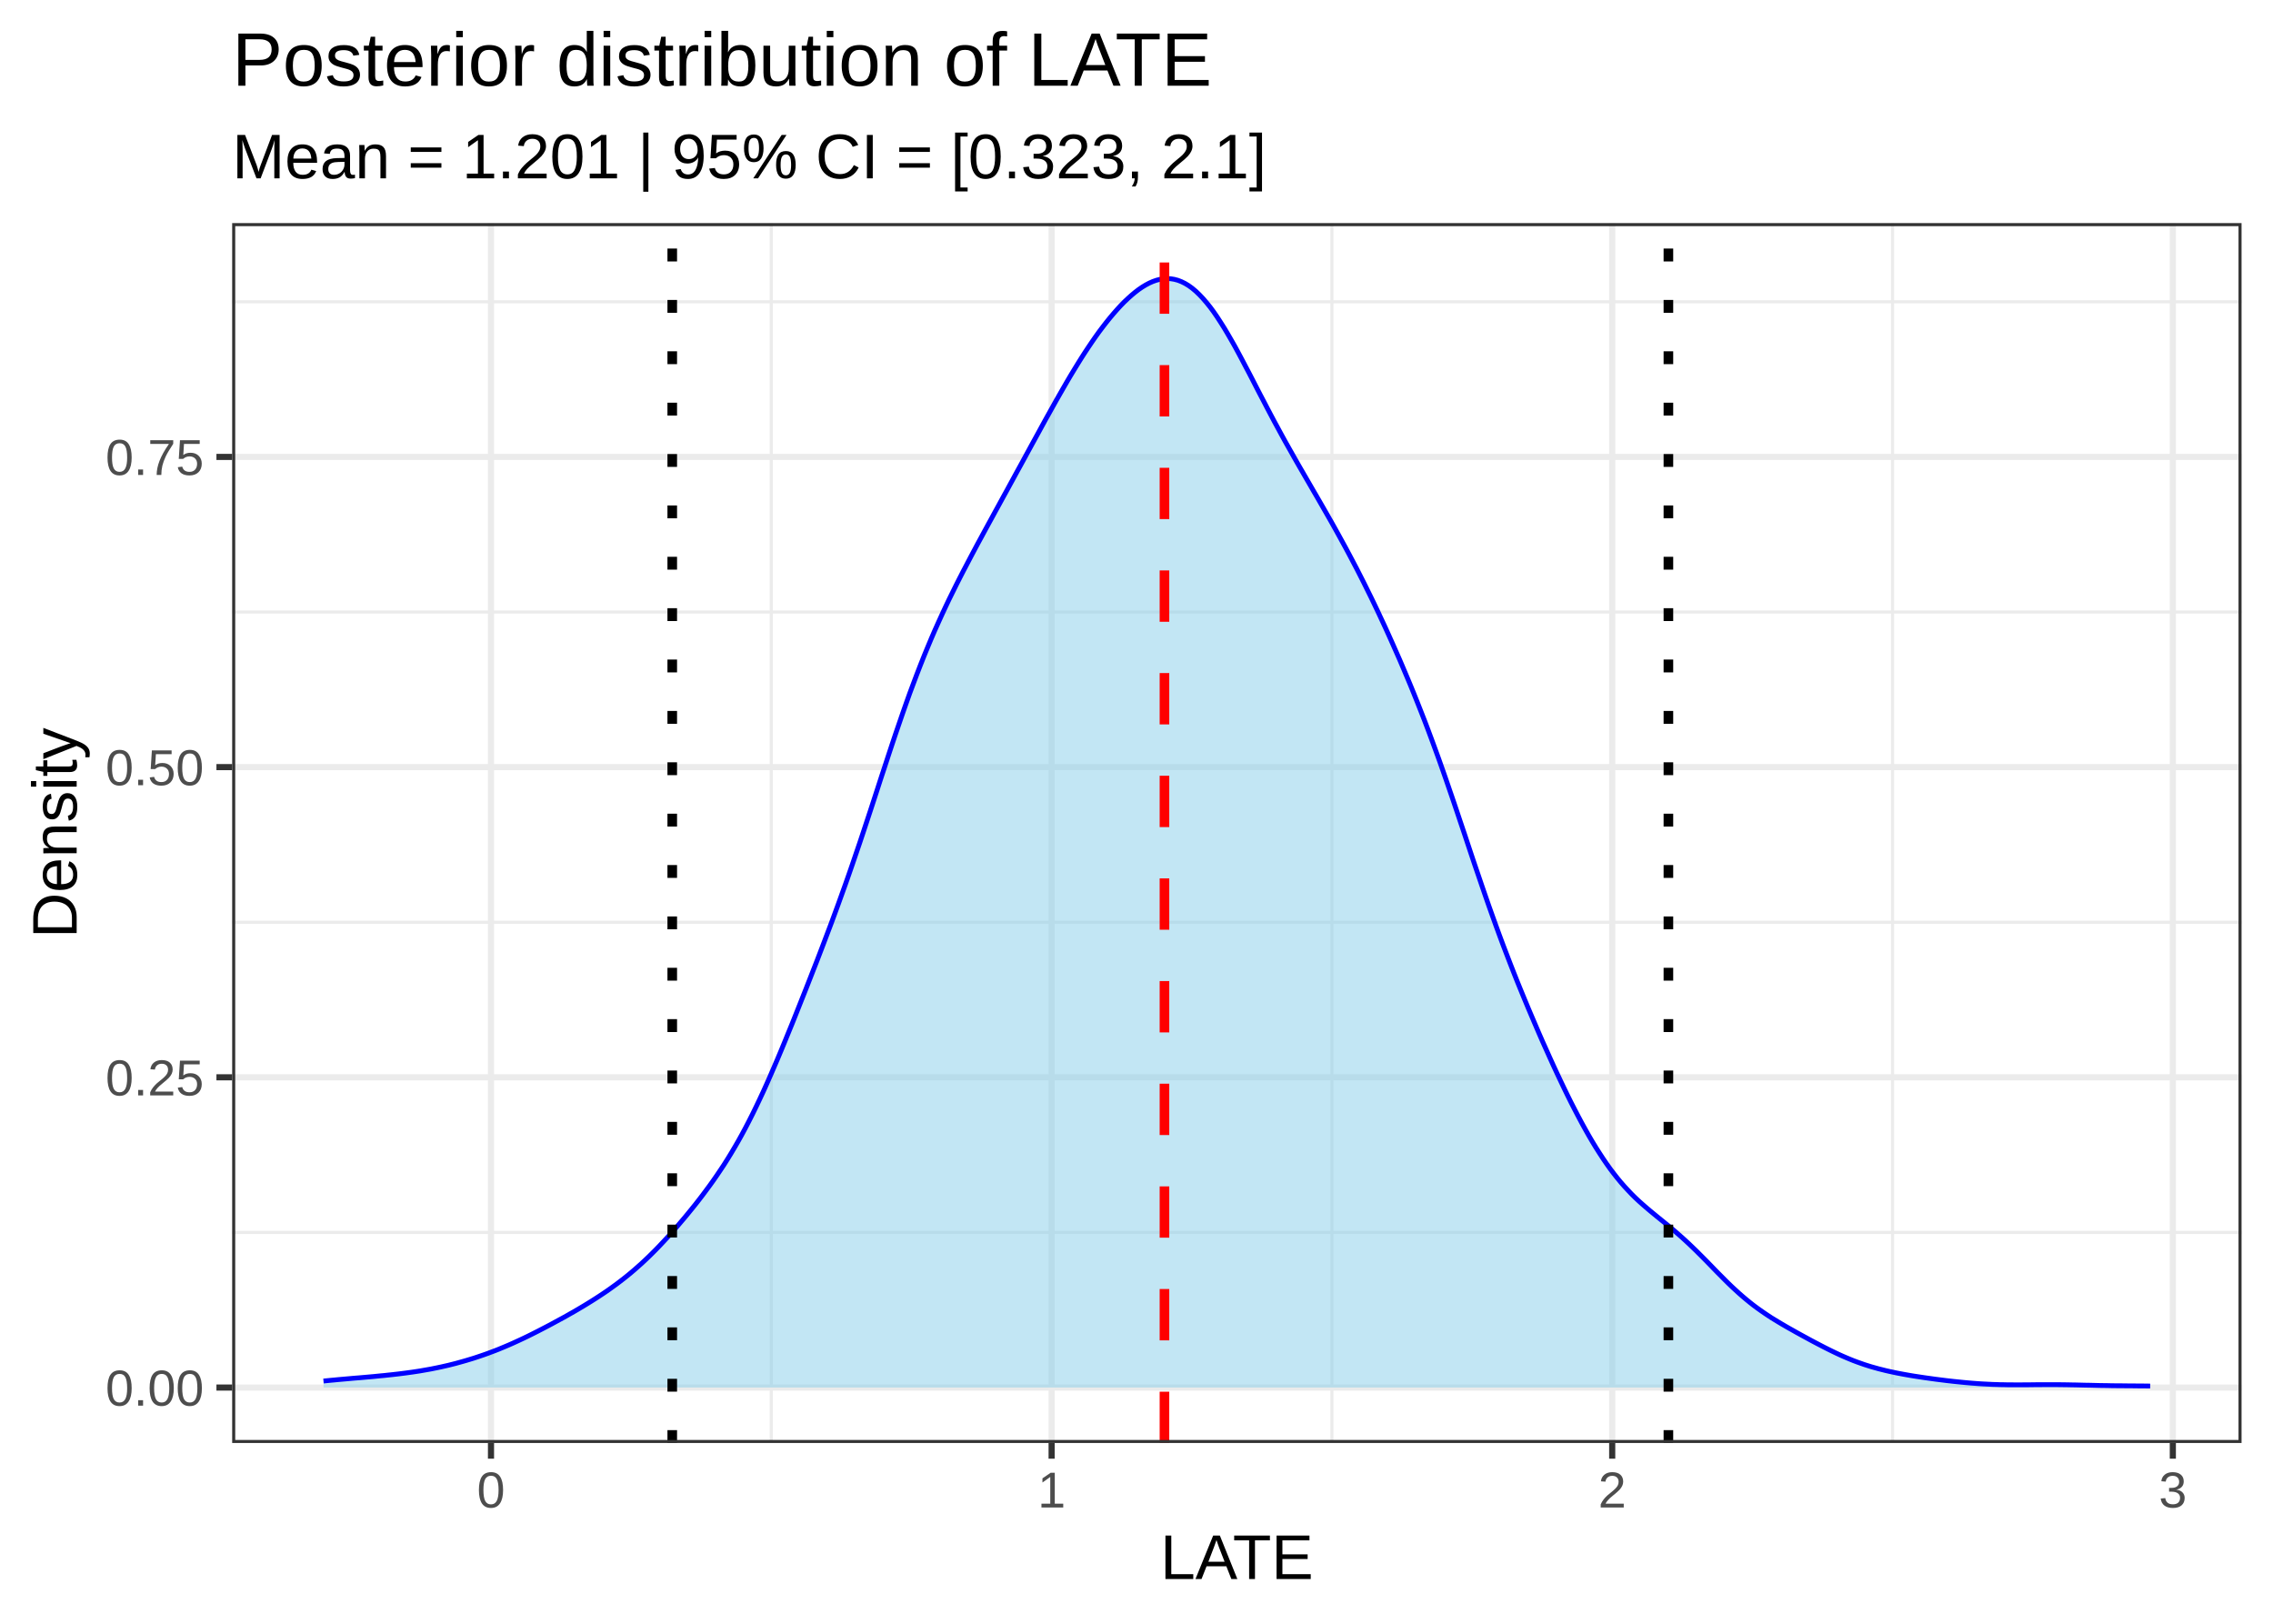
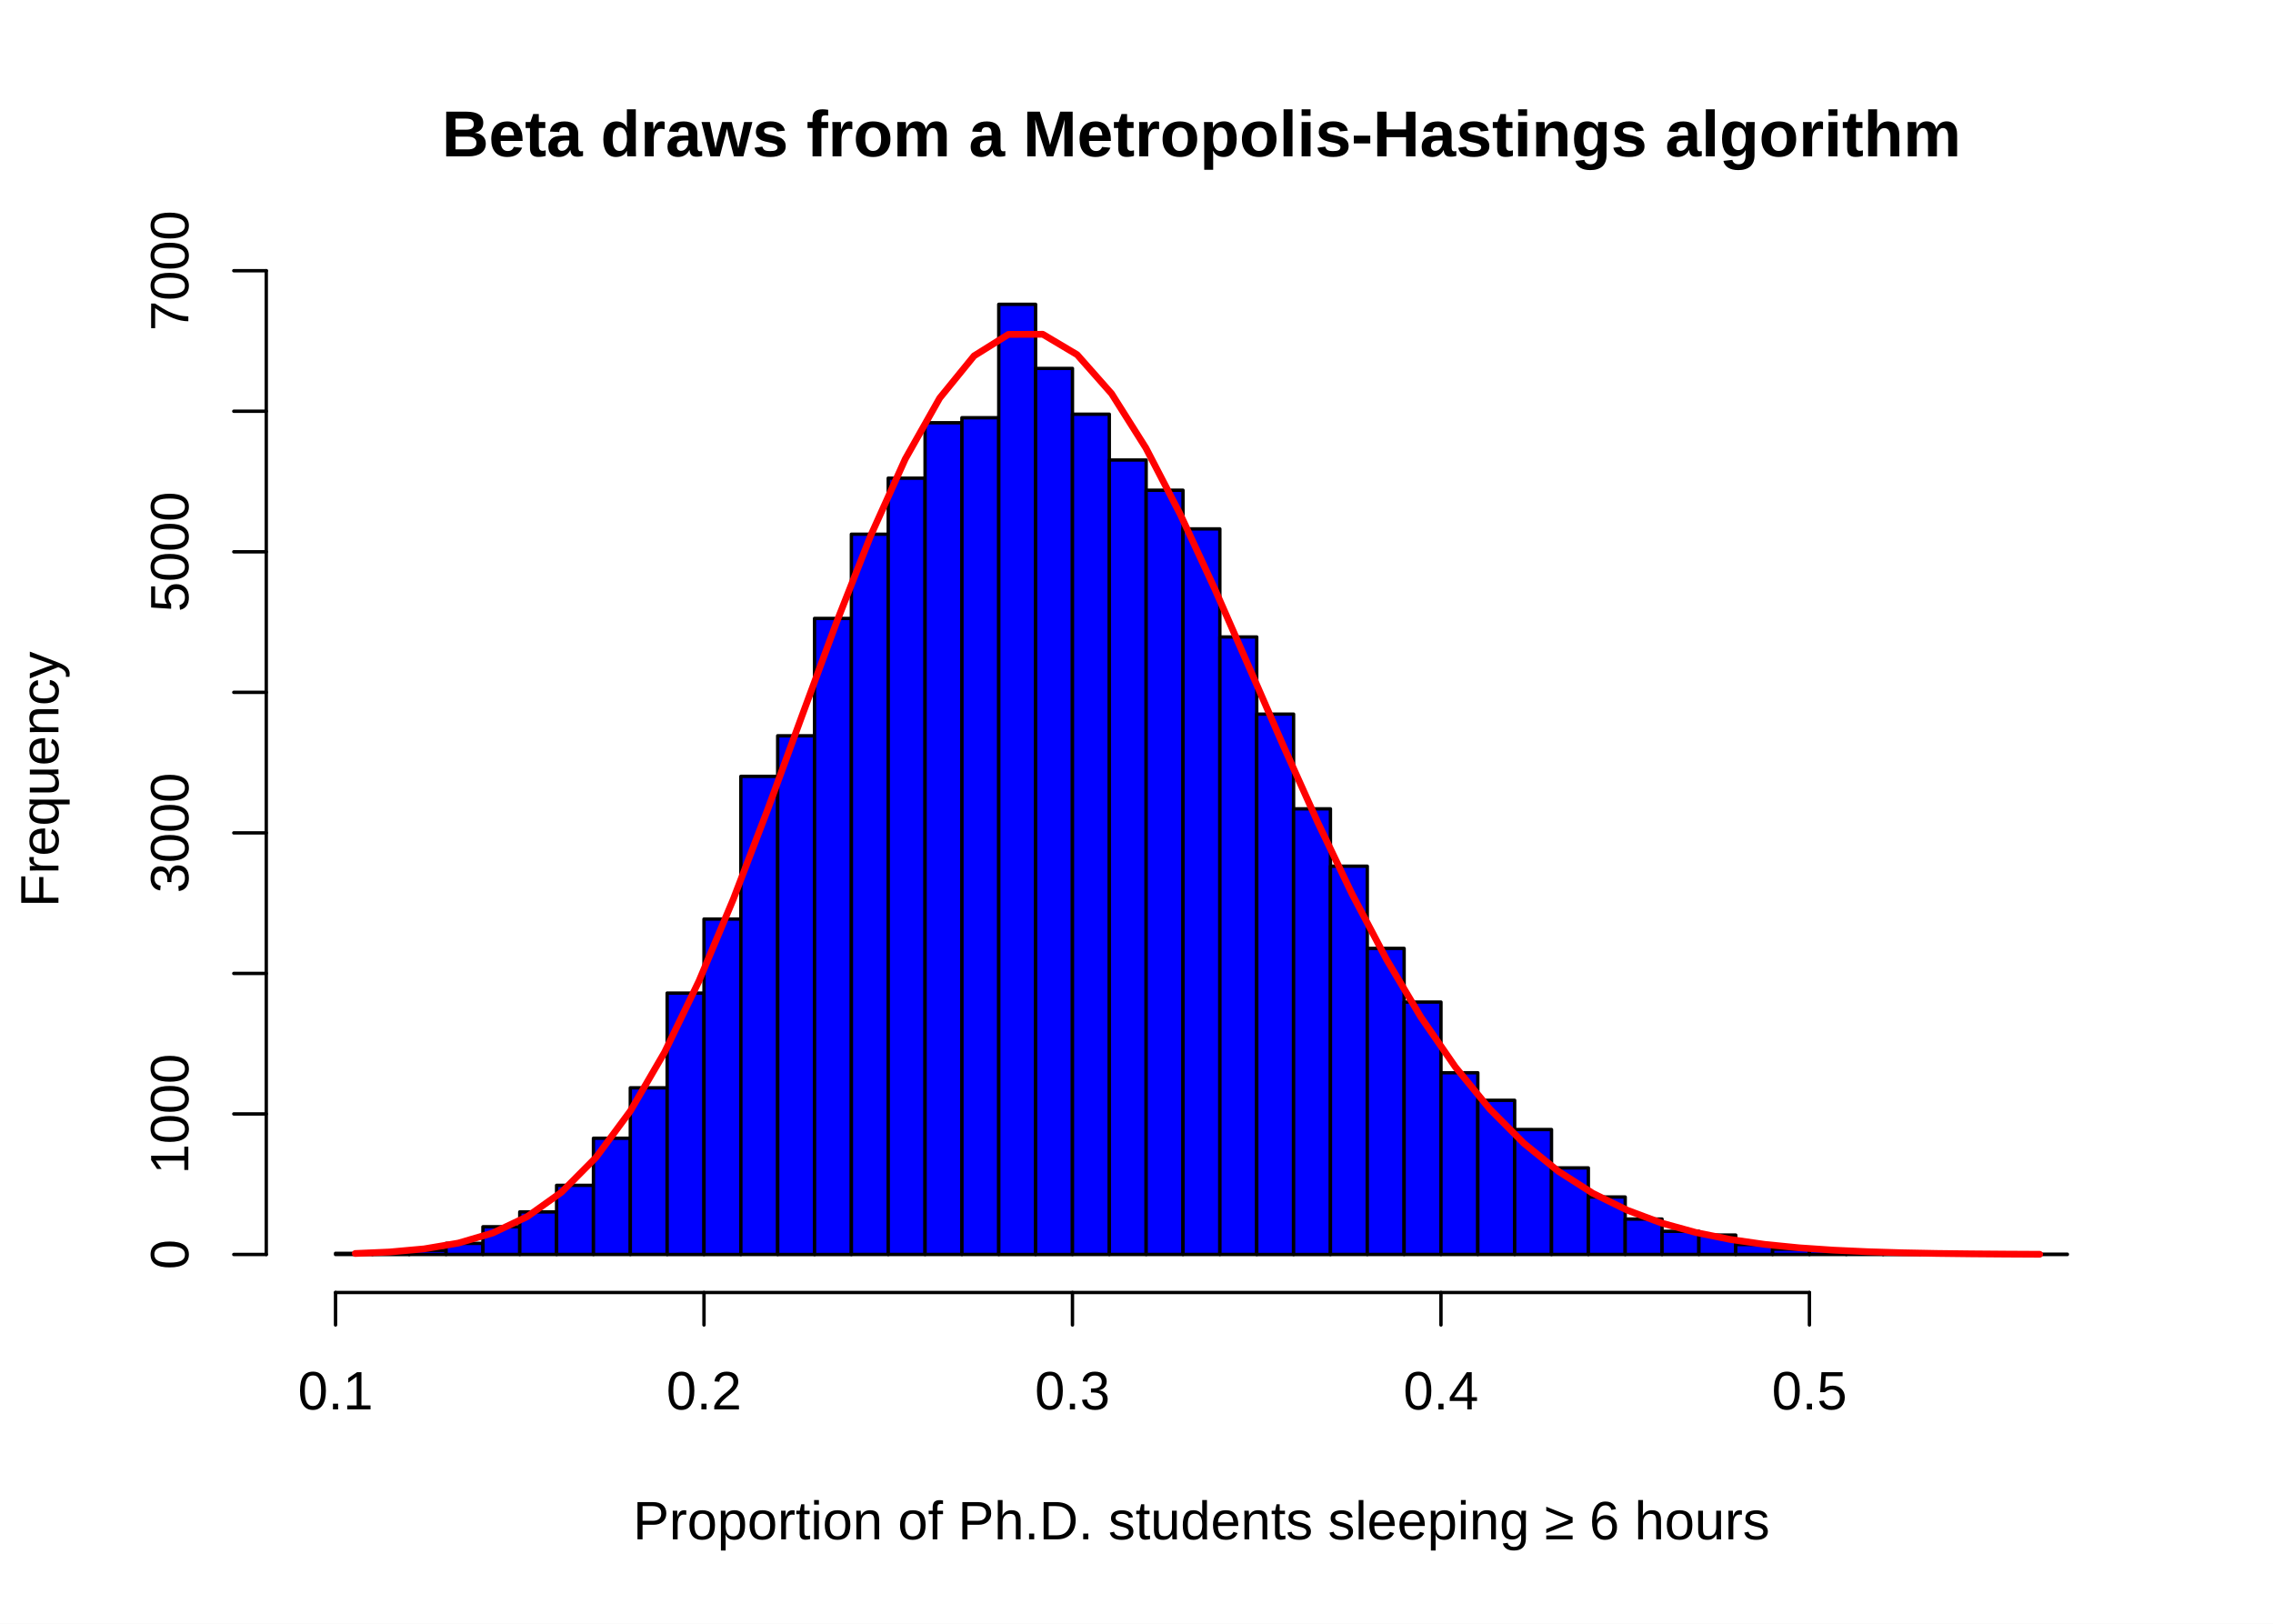
<svg xmlns="http://www.w3.org/2000/svg" class="svglite" width="504.00pt" height="360.00pt" viewBox="0 0 504.00 360.00">
  <defs>
    <style type="text/css">
    .svglite line, .svglite polyline, .svglite polygon, .svglite path, .svglite rect, .svglite circle {
      fill: none;
      stroke: #000000;
      stroke-linecap: round;
      stroke-linejoin: round;
      stroke-miterlimit: 10.00;
    }
    .svglite text {
      white-space: pre;
    }
  </style>
  </defs>
  <rect width="100%" height="100%" style="stroke: none; fill: #FFFFFF;" />
  <defs>
    <clipPath id="cpMC4wMHw1MDQuMDB8MC4wMHwzNjAuMDA=">
      <rect x="0.00" y="0.00" width="504.00" height="360.00" />
    </clipPath>
  </defs>
  <g clip-path="url(#cpMC4wMHw1MDQuMDB8MC4wMHwzNjAuMDA=)">
-     <rect x="0" y="0.00" width="504.00" height="360.00" style="stroke-width: 1.36; stroke: #FFFFFF; fill: #FFFFFF;" />
+     <text x="266.40" y="34.67" text-anchor="middle" style="font-size: 14.40px; font-weight: bold; font-family: &quot;Arial&quot;;" textLength="336.69px" lengthAdjust="spacingAndGlyphs">Beta draws from a Metropolis-Hastings algorithm</text>
+     <text x="266.40" y="341.28" text-anchor="middle" style="font-size: 12.00px; font-family: &quot;Arial&quot;;" textLength="252.09px" lengthAdjust="spacingAndGlyphs">Proportion of Ph.D. students sleeping ≥ 6 hours</text>
+     <text transform="translate(12.96,172.80) rotate(-90)" text-anchor="middle" style="font-size: 12.00px; font-family: &quot;Arial&quot;;" textLength="56.71px" lengthAdjust="spacingAndGlyphs">Frequency</text>
+     <line x1="74.40" y1="286.56" x2="401.21" y2="286.56" style="stroke-width: 0.75;" />
+     <line x1="74.40" y1="286.56" x2="74.40" y2="293.76" style="stroke-width: 0.75;" />
+     <line x1="156.10" y1="286.56" x2="156.10" y2="293.76" style="stroke-width: 0.75;" />
+     <line x1="237.80" y1="286.56" x2="237.80" y2="293.76" style="stroke-width: 0.75;" />
+     <line x1="319.51" y1="286.56" x2="319.51" y2="293.76" style="stroke-width: 0.75;" />
+     <line x1="401.21" y1="286.56" x2="401.21" y2="293.76" style="stroke-width: 0.75;" />
+     <text x="74.40" y="312.48" text-anchor="middle" style="font-size: 12.00px; font-family: &quot;Arial&quot;;" textLength="16.68px" lengthAdjust="spacingAndGlyphs">0.1</text>
+     <text x="156.10" y="312.48" text-anchor="middle" style="font-size: 12.00px; font-family: &quot;Arial&quot;;" textLength="16.68px" lengthAdjust="spacingAndGlyphs">0.2</text>
+     <text x="237.80" y="312.48" text-anchor="middle" style="font-size: 12.00px; font-family: &quot;Arial&quot;;" textLength="16.68px" lengthAdjust="spacingAndGlyphs">0.3</text>
+     <text x="319.51" y="312.48" text-anchor="middle" style="font-size: 12.00px; font-family: &quot;Arial&quot;;" textLength="16.68px" lengthAdjust="spacingAndGlyphs">0.4</text>
+     <text x="401.21" y="312.48" text-anchor="middle" style="font-size: 12.00px; font-family: &quot;Arial&quot;;" textLength="16.68px" lengthAdjust="spacingAndGlyphs">0.5</text>
+     <line x1="59.04" y1="278.13" x2="59.04" y2="60.02" style="stroke-width: 0.75;" />
+     <line x1="59.04" y1="278.13" x2="51.84" y2="278.13" style="stroke-width: 0.75;" />
+     <line x1="59.04" y1="246.97" x2="51.84" y2="246.97" style="stroke-width: 0.75;" />
+     <line x1="59.04" y1="215.82" x2="51.84" y2="215.82" style="stroke-width: 0.75;" />
+     <line x1="59.04" y1="184.66" x2="51.84" y2="184.66" style="stroke-width: 0.75;" />
+     <line x1="59.04" y1="153.50" x2="51.84" y2="153.50" style="stroke-width: 0.75;" />
+     <line x1="59.04" y1="122.34" x2="51.84" y2="122.34" style="stroke-width: 0.75;" />
+     <line x1="59.04" y1="91.18" x2="51.84" y2="91.18" style="stroke-width: 0.75;" />
+     <line x1="59.04" y1="60.02" x2="51.84" y2="60.02" style="stroke-width: 0.75;" />
+     <text transform="translate(41.76,278.13) rotate(-90)" text-anchor="middle" style="font-size: 12.00px; font-family: &quot;Arial&quot;;" textLength="6.67px" lengthAdjust="spacingAndGlyphs">0</text>
+     <text transform="translate(41.76,246.97) rotate(-90)" text-anchor="middle" style="font-size: 12.00px; font-family: &quot;Arial&quot;;" textLength="26.70px" lengthAdjust="spacingAndGlyphs">1000</text>
+     <text transform="translate(41.76,184.66) rotate(-90)" text-anchor="middle" style="font-size: 12.00px; font-family: &quot;Arial&quot;;" textLength="26.70px" lengthAdjust="spacingAndGlyphs">3000</text>
+     <text transform="translate(41.76,122.34) rotate(-90)" text-anchor="middle" style="font-size: 12.00px; font-family: &quot;Arial&quot;;" textLength="26.70px" lengthAdjust="spacingAndGlyphs">5000</text>
+     <text transform="translate(41.76,60.02) rotate(-90)" text-anchor="middle" style="font-size: 12.00px; font-family: &quot;Arial&quot;;" textLength="26.70px" lengthAdjust="spacingAndGlyphs">7000</text>
  </g>
  <defs>
-     <clipPath id="cpNTEuNDh8NDk3LjAzfDQ5LjQ2fDMxOS45Mw==">
-       <rect x="51.48" y="49.46" width="445.55" height="270.47" />
+     <clipPath id="cpNTkuMDR8NDczLjc2fDU5LjA0fDI4Ni41Ng==">
+       <rect x="59.04" y="59.04" width="414.72" height="227.52" />
    </clipPath>
  </defs>
-   <g clip-path="url(#cpNTEuNDh8NDk3LjAzfDQ5LjQ2fDMxOS45Mw==)">
-     <rect x="51.48" y="49.46" width="445.55" height="270.47" style="stroke-width: 1.36; stroke: none; fill: #FFFFFF;" />
-     <polyline points="51.48,273.24 497.03,273.24 " style="stroke-width: 0.68; stroke: #EBEBEB; stroke-linecap: butt;" />
-     <polyline points="51.48,204.47 497.03,204.47 " style="stroke-width: 0.68; stroke: #EBEBEB; stroke-linecap: butt;" />
-     <polyline points="51.48,135.69 497.03,135.69 " style="stroke-width: 0.68; stroke: #EBEBEB; stroke-linecap: butt;" />
-     <polyline points="51.48,66.91 497.03,66.91 " style="stroke-width: 0.68; stroke: #EBEBEB; stroke-linecap: butt;" />
-     <polyline points="171.02,319.93 171.02,49.46 " style="stroke-width: 0.68; stroke: #EBEBEB; stroke-linecap: butt;" />
-     <polyline points="295.33,319.93 295.33,49.46 " style="stroke-width: 0.68; stroke: #EBEBEB; stroke-linecap: butt;" />
-     <polyline points="419.64,319.93 419.64,49.46 " style="stroke-width: 0.68; stroke: #EBEBEB; stroke-linecap: butt;" />
-     <polyline points="51.48,307.63 497.03,307.63 " style="stroke-width: 1.36; stroke: #EBEBEB; stroke-linecap: butt;" />
-     <polyline points="51.48,238.85 497.03,238.85 " style="stroke-width: 1.36; stroke: #EBEBEB; stroke-linecap: butt;" />
-     <polyline points="51.48,170.08 497.03,170.08 " style="stroke-width: 1.36; stroke: #EBEBEB; stroke-linecap: butt;" />
-     <polyline points="51.48,101.30 497.03,101.30 " style="stroke-width: 1.36; stroke: #EBEBEB; stroke-linecap: butt;" />
-     <polyline points="108.87,319.93 108.87,49.46 " style="stroke-width: 1.36; stroke: #EBEBEB; stroke-linecap: butt;" />
-     <polyline points="233.18,319.93 233.18,49.46 " style="stroke-width: 1.36; stroke: #EBEBEB; stroke-linecap: butt;" />
-     <polyline points="357.48,319.93 357.48,49.46 " style="stroke-width: 1.36; stroke: #EBEBEB; stroke-linecap: butt;" />
-     <polyline points="481.79,319.93 481.79,49.46 " style="stroke-width: 1.36; stroke: #EBEBEB; stroke-linecap: butt;" />
-     <polygon points="71.73,306.19 72.52,306.11 73.31,306.03 74.11,305.96 74.90,305.88 75.69,305.81 76.49,305.74 77.28,305.67 78.07,305.60 78.86,305.53 79.66,305.47 80.45,305.40 81.24,305.33 82.03,305.26 82.83,305.19 83.62,305.11 84.41,305.03 85.20,304.96 86.00,304.87 86.79,304.79 87.58,304.70 88.38,304.61 89.17,304.51 89.96,304.41 90.75,304.30 91.55,304.19 92.34,304.07 93.13,303.95 93.92,303.81 94.72,303.67 95.51,303.53 96.30,303.37 97.09,303.21 97.89,303.04 98.68,302.86 99.47,302.68 100.26,302.48 101.06,302.28 101.85,302.06 102.64,301.84 103.44,301.61 104.23,301.37 105.02,301.13 105.81,300.87 106.61,300.60 107.40,300.33 108.19,300.05 108.98,299.75 109.78,299.45 110.57,299.14 111.36,298.81 112.15,298.48 112.95,298.14 113.74,297.79 114.53,297.43 115.33,297.06 116.12,296.69 116.91,296.31 117.70,295.92 118.50,295.52 119.29,295.12 120.08,294.71 120.87,294.30 121.67,293.88 122.46,293.46 123.25,293.03 124.04,292.60 124.84,292.17 125.63,291.73 126.42,291.28 127.22,290.83 128.01,290.37 128.80,289.90 129.59,289.43 130.39,288.94 131.18,288.45 131.97,287.95 132.76,287.44 133.56,286.91 134.35,286.38 135.14,285.83 135.93,285.26 136.73,284.68 137.52,284.08 138.31,283.47 139.10,282.84 139.90,282.18 140.69,281.51 141.48,280.81 142.28,280.10 143.07,279.36 143.86,278.61 144.65,277.83 145.45,277.03 146.24,276.21 147.03,275.37 147.82,274.52 148.62,273.65 149.41,272.76 150.20,271.85 150.99,270.92 151.79,269.98 152.58,269.02 153.37,268.05 154.17,267.06 154.96,266.05 155.75,265.02 156.54,263.96 157.34,262.88 158.13,261.78 158.92,260.64 159.71,259.47 160.51,258.27 161.30,257.02 162.09,255.73 162.88,254.40 163.68,253.02 164.47,251.60 165.26,250.13 166.05,248.61 166.85,247.03 167.64,245.41 168.43,243.75 169.23,242.04 170.02,240.29 170.81,238.50 171.60,236.67 172.40,234.81 173.19,232.93 173.98,231.02 174.77,229.08 175.57,227.13 176.36,225.16 177.15,223.17 177.94,221.18 178.74,219.17 179.53,217.15 180.32,215.13 181.12,213.09 181.91,211.03 182.70,208.96 183.49,206.87 184.29,204.76 185.08,202.62 185.87,200.47 186.66,198.27 187.46,196.05 188.25,193.80 189.04,191.52 189.83,189.20 190.63,186.86 191.42,184.49 192.21,182.10 193.01,179.68 193.80,177.26 194.59,174.83 195.38,172.39 196.18,169.97 196.97,167.55 197.76,165.16 198.55,162.80 199.35,160.47 200.14,158.17 200.93,155.92 201.72,153.71 202.52,151.57 203.31,149.47 204.10,147.43 204.89,145.44 205.69,143.50 206.48,141.61 207.27,139.78 208.07,138.00 208.86,136.26 209.65,134.56 210.44,132.90 211.24,131.28 212.03,129.68 212.82,128.12 213.61,126.58 214.41,125.06 215.20,123.55 215.99,122.06 216.78,120.58 217.58,119.11 218.37,117.65 219.16,116.20 219.96,114.74 220.75,113.29 221.54,111.85 222.33,110.40 223.13,108.95 223.92,107.50 224.71,106.05 225.50,104.60 226.30,103.15 227.09,101.70 227.88,100.25 228.67,98.80 229.47,97.34 230.26,95.90 231.05,94.45 231.84,93.01 232.64,91.58 233.43,90.16 234.22,88.75 235.02,87.35 235.81,85.97 236.60,84.60 237.39,83.26 238.19,81.94 238.98,80.65 239.77,79.38 240.56,78.15 241.36,76.94 242.15,75.77 242.94,74.63 243.73,73.53 244.53,72.47 245.32,71.45 246.11,70.47 246.91,69.52 247.70,68.62 248.49,67.76 249.28,66.95 250.08,66.19 250.87,65.48 251.66,64.82 252.45,64.21 253.25,63.66 254.04,63.18 254.83,62.76 255.62,62.41 256.42,62.13 257.21,61.93 258.00,61.80 258.80,61.75 259.59,61.80 260.38,61.93 261.17,62.14 261.97,62.45 262.76,62.84 263.55,63.32 264.34,63.89 265.14,64.56 265.93,65.32 266.72,66.15 267.51,67.07 268.31,68.06 269.10,69.13 269.89,70.28 270.68,71.50 271.48,72.77 272.27,74.10 273.06,75.47 273.86,76.88 274.65,78.34 275.44,79.82 276.23,81.33 277.03,82.84 277.82,84.37 278.61,85.91 279.40,87.44 280.20,88.96 280.99,90.48 281.78,91.98 282.57,93.47 283.37,94.94 284.16,96.40 284.95,97.84 285.75,99.26 286.54,100.66 287.33,102.06 288.12,103.44 288.92,104.82 289.71,106.19 290.50,107.55 291.29,108.92 292.09,110.29 292.88,111.66 293.67,113.04 294.46,114.42 295.26,115.82 296.05,117.23 296.84,118.66 297.63,120.10 298.43,121.56 299.22,123.04 300.01,124.54 300.81,126.06 301.60,127.61 302.39,129.17 303.18,130.77 303.98,132.38 304.77,134.02 305.56,135.68 306.35,137.37 307.15,139.09 307.94,140.83 308.73,142.59 309.52,144.38 310.32,146.19 311.11,148.04 311.90,149.91 312.70,151.81 313.49,153.75 314.28,155.72 315.07,157.72 315.87,159.76 316.66,161.84 317.45,163.96 318.24,166.11 319.04,168.31 319.83,170.54 320.62,172.80 321.41,175.10 322.21,177.43 323.00,179.77 323.79,182.13 324.59,184.50 325.38,186.88 326.17,189.25 326.96,191.61 327.76,193.95 328.55,196.27 329.34,198.57 330.13,200.84 330.93,203.08 331.72,205.28 332.51,207.44 333.30,209.56 334.10,211.65 334.89,213.70 335.68,215.72 336.47,217.71 337.27,219.67 338.06,221.59 338.85,223.49 339.65,225.37 340.44,227.22 341.23,229.06 342.02,230.87 342.82,232.65 343.61,234.41 344.40,236.15 345.19,237.86 345.99,239.55 346.78,241.21 347.57,242.84 348.36,244.43 349.16,245.99 349.95,247.51 350.74,248.99 351.54,250.44 352.33,251.84 353.12,253.19 353.91,254.49 354.71,255.74 355.50,256.95 356.29,258.10 357.08,259.21 357.88,260.26 358.67,261.26 359.46,262.21 360.25,263.11 361.05,263.97 361.84,264.80 362.63,265.58 363.42,266.32 364.22,267.03 365.01,267.72 365.80,268.39 366.60,269.05 367.39,269.70 368.18,270.34 368.97,270.98 369.77,271.63 370.56,272.28 371.35,272.95 372.14,273.64 372.94,274.34 373.73,275.06 374.52,275.79 375.31,276.55 376.11,277.32 376.90,278.11 377.69,278.90 378.49,279.71 379.28,280.52 380.07,281.34 380.86,282.15 381.66,282.95 382.45,283.75 383.24,284.53 384.03,285.29 384.83,286.03 385.62,286.75 386.41,287.44 387.20,288.11 388.00,288.76 388.79,289.38 389.58,289.97 390.38,290.54 391.17,291.09 391.96,291.62 392.75,292.14 393.55,292.63 394.34,293.11 395.13,293.58 395.92,294.04 396.72,294.50 397.51,294.94 398.30,295.39 399.09,295.82 399.89,296.26 400.68,296.69 401.47,297.12 402.26,297.54 403.06,297.96 403.85,298.37 404.64,298.78 405.44,299.18 406.23,299.57 407.02,299.95 407.81,300.32 408.61,300.68 409.40,301.02 410.19,301.35 410.98,301.67 411.78,301.97 412.57,302.25 413.36,302.53 414.15,302.78 414.95,303.03 415.74,303.25 416.53,303.47 417.33,303.67 418.12,303.87 418.91,304.05 419.70,304.22 420.50,304.39 421.29,304.54 422.08,304.69 422.87,304.83 423.67,304.97 424.46,305.10 425.25,305.22 426.04,305.34 426.84,305.46 427.63,305.57 428.42,305.68 429.21,305.79 430.01,305.89 430.80,305.99 431.59,306.09 432.39,306.18 433.18,306.27 433.97,306.35 434.76,306.43 435.56,306.51 436.35,306.58 437.14,306.65 437.93,306.71 438.73,306.77 439.52,306.82 440.31,306.86 441.10,306.90 441.90,306.94 442.69,306.96 443.48,306.99 444.28,307.00 445.07,307.02 445.86,307.02 446.65,307.03 447.45,307.03 448.24,307.03 449.03,307.02 449.82,307.02 450.62,307.01 451.41,307.00 452.20,307.00 452.99,306.99 453.79,306.99 454.58,306.99 455.37,306.99 456.17,306.99 456.96,307.00 457.75,307.01 458.54,307.02 459.34,307.04 460.13,307.05 460.92,307.07 461.71,307.09 462.51,307.11 463.30,307.12 464.09,307.14 464.88,307.16 465.68,307.18 466.47,307.19 467.26,307.20 468.05,307.22 468.85,307.23 469.64,307.24 470.43,307.24 471.23,307.25 472.02,307.26 472.81,307.26 473.60,307.27 474.40,307.28 475.19,307.28 475.98,307.29 476.77,307.30 476.77,307.63 475.98,307.63 475.19,307.63 474.40,307.63 473.60,307.63 472.81,307.63 472.02,307.63 471.23,307.63 470.43,307.63 469.64,307.63 468.85,307.63 468.05,307.63 467.26,307.63 466.47,307.63 465.68,307.63 464.88,307.63 464.09,307.63 463.30,307.63 462.51,307.63 461.71,307.63 460.92,307.63 460.13,307.63 459.34,307.63 458.54,307.63 457.75,307.63 456.96,307.63 456.17,307.63 455.37,307.63 454.58,307.63 453.79,307.63 452.99,307.63 452.20,307.63 451.41,307.63 450.62,307.63 449.82,307.63 449.03,307.63 448.24,307.63 447.45,307.63 446.65,307.63 445.86,307.63 445.07,307.63 444.28,307.63 443.48,307.63 442.69,307.63 441.90,307.63 441.10,307.63 440.31,307.63 439.52,307.63 438.73,307.63 437.93,307.63 437.14,307.63 436.35,307.63 435.56,307.63 434.76,307.63 433.97,307.63 433.18,307.63 432.39,307.63 431.59,307.63 430.80,307.63 430.01,307.63 429.21,307.63 428.42,307.63 427.63,307.63 426.84,307.63 426.04,307.63 425.25,307.63 424.46,307.63 423.67,307.63 422.87,307.63 422.08,307.63 421.29,307.63 420.50,307.63 419.70,307.63 418.91,307.63 418.12,307.63 417.33,307.63 416.53,307.63 415.74,307.63 414.95,307.63 414.15,307.63 413.36,307.63 412.57,307.63 411.78,307.63 410.98,307.63 410.19,307.63 409.40,307.63 408.61,307.63 407.81,307.63 407.02,307.63 406.23,307.63 405.44,307.63 404.64,307.63 403.85,307.63 403.06,307.63 402.26,307.63 401.47,307.63 400.68,307.63 399.89,307.63 399.09,307.63 398.30,307.63 397.51,307.63 396.72,307.63 395.92,307.63 395.13,307.63 394.34,307.63 393.55,307.63 392.75,307.63 391.96,307.63 391.17,307.63 390.38,307.63 389.58,307.63 388.79,307.63 388.00,307.63 387.20,307.63 386.41,307.63 385.62,307.63 384.83,307.63 384.03,307.63 383.24,307.63 382.45,307.63 381.66,307.63 380.86,307.63 380.07,307.63 379.28,307.63 378.49,307.63 377.69,307.63 376.90,307.63 376.11,307.63 375.31,307.63 374.52,307.63 373.73,307.63 372.94,307.63 372.14,307.63 371.35,307.63 370.56,307.63 369.77,307.63 368.97,307.63 368.18,307.63 367.39,307.63 366.60,307.63 365.80,307.63 365.01,307.63 364.22,307.63 363.42,307.63 362.63,307.63 361.84,307.63 361.05,307.63 360.25,307.63 359.46,307.63 358.67,307.63 357.88,307.63 357.08,307.63 356.29,307.63 355.50,307.63 354.71,307.63 353.91,307.63 353.12,307.63 352.33,307.63 351.54,307.63 350.74,307.63 349.95,307.63 349.16,307.63 348.36,307.63 347.57,307.63 346.78,307.63 345.99,307.63 345.19,307.63 344.40,307.63 343.61,307.63 342.82,307.63 342.02,307.63 341.23,307.63 340.44,307.63 339.65,307.63 338.85,307.63 338.06,307.63 337.27,307.63 336.47,307.63 335.68,307.63 334.89,307.63 334.10,307.63 333.30,307.63 332.51,307.63 331.72,307.63 330.93,307.63 330.13,307.63 329.34,307.63 328.55,307.63 327.76,307.63 326.96,307.63 326.17,307.63 325.38,307.63 324.59,307.63 323.79,307.63 323.00,307.63 322.21,307.63 321.41,307.63 320.62,307.63 319.83,307.63 319.04,307.63 318.24,307.63 317.45,307.63 316.66,307.63 315.87,307.63 315.07,307.63 314.28,307.63 313.49,307.63 312.70,307.63 311.90,307.63 311.11,307.63 310.32,307.63 309.52,307.63 308.73,307.63 307.94,307.63 307.15,307.63 306.35,307.63 305.56,307.63 304.77,307.63 303.98,307.63 303.18,307.63 302.39,307.63 301.60,307.63 300.81,307.63 300.01,307.63 299.22,307.63 298.43,307.63 297.63,307.63 296.84,307.63 296.05,307.63 295.26,307.63 294.46,307.63 293.67,307.63 292.88,307.63 292.09,307.63 291.29,307.63 290.50,307.63 289.71,307.63 288.92,307.63 288.12,307.63 287.33,307.63 286.54,307.63 285.75,307.63 284.95,307.63 284.16,307.63 283.37,307.63 282.57,307.63 281.78,307.63 280.99,307.63 280.20,307.63 279.40,307.63 278.61,307.63 277.82,307.63 277.03,307.63 276.23,307.63 275.44,307.63 274.65,307.63 273.86,307.63 273.06,307.63 272.27,307.63 271.48,307.63 270.68,307.63 269.89,307.63 269.10,307.63 268.31,307.63 267.51,307.63 266.72,307.63 265.93,307.63 265.14,307.63 264.34,307.63 263.55,307.63 262.76,307.63 261.97,307.63 261.17,307.63 260.38,307.63 259.59,307.63 258.80,307.63 258.00,307.63 257.21,307.63 256.42,307.63 255.62,307.63 254.83,307.63 254.04,307.63 253.25,307.63 252.45,307.63 251.66,307.63 250.87,307.63 250.08,307.63 249.28,307.63 248.49,307.63 247.70,307.63 246.91,307.63 246.11,307.63 245.32,307.63 244.53,307.63 243.73,307.63 242.94,307.63 242.15,307.63 241.36,307.63 240.56,307.63 239.77,307.63 238.98,307.63 238.19,307.63 237.39,307.63 236.60,307.63 235.81,307.63 235.02,307.63 234.22,307.63 233.43,307.63 232.64,307.63 231.84,307.63 231.05,307.63 230.26,307.63 229.47,307.63 228.67,307.63 227.88,307.63 227.09,307.63 226.30,307.63 225.50,307.63 224.71,307.63 223.92,307.63 223.13,307.63 222.33,307.63 221.54,307.63 220.75,307.63 219.96,307.63 219.16,307.63 218.37,307.63 217.58,307.63 216.78,307.63 215.99,307.63 215.20,307.63 214.41,307.63 213.61,307.63 212.82,307.63 212.03,307.63 211.24,307.63 210.44,307.63 209.65,307.63 208.86,307.63 208.07,307.63 207.27,307.63 206.48,307.63 205.69,307.63 204.89,307.63 204.10,307.63 203.31,307.63 202.52,307.63 201.72,307.63 200.93,307.63 200.14,307.63 199.35,307.63 198.55,307.63 197.76,307.63 196.97,307.63 196.18,307.63 195.38,307.63 194.59,307.63 193.80,307.63 193.01,307.63 192.21,307.63 191.42,307.63 190.63,307.63 189.83,307.63 189.04,307.63 188.25,307.63 187.46,307.63 186.66,307.63 185.87,307.63 185.08,307.63 184.29,307.63 183.49,307.63 182.70,307.63 181.91,307.63 181.12,307.63 180.32,307.63 179.53,307.63 178.74,307.63 177.94,307.63 177.15,307.63 176.36,307.63 175.57,307.63 174.77,307.63 173.98,307.63 173.19,307.63 172.40,307.63 171.60,307.63 170.81,307.63 170.02,307.63 169.23,307.63 168.43,307.63 167.64,307.63 166.85,307.63 166.05,307.63 165.26,307.63 164.47,307.63 163.68,307.63 162.88,307.63 162.09,307.63 161.30,307.63 160.51,307.63 159.71,307.63 158.92,307.63 158.13,307.63 157.34,307.63 156.54,307.63 155.75,307.63 154.96,307.63 154.17,307.63 153.37,307.63 152.58,307.63 151.79,307.63 150.99,307.63 150.20,307.63 149.41,307.63 148.62,307.63 147.82,307.63 147.03,307.63 146.24,307.63 145.45,307.63 144.65,307.63 143.86,307.63 143.07,307.63 142.28,307.63 141.48,307.63 140.69,307.63 139.90,307.63 139.10,307.63 138.31,307.63 137.52,307.63 136.73,307.63 135.93,307.63 135.14,307.63 134.35,307.63 133.56,307.63 132.76,307.63 131.97,307.63 131.18,307.63 130.39,307.63 129.59,307.63 128.80,307.63 128.01,307.63 127.22,307.63 126.42,307.63 125.63,307.63 124.84,307.63 124.04,307.63 123.25,307.63 122.46,307.63 121.67,307.63 120.87,307.63 120.08,307.63 119.29,307.63 118.50,307.63 117.70,307.63 116.91,307.63 116.12,307.63 115.33,307.63 114.53,307.63 113.74,307.63 112.95,307.63 112.15,307.63 111.36,307.63 110.57,307.63 109.78,307.63 108.98,307.63 108.19,307.63 107.40,307.63 106.61,307.63 105.81,307.63 105.02,307.63 104.23,307.63 103.44,307.63 102.64,307.63 101.85,307.63 101.06,307.63 100.26,307.63 99.47,307.63 98.68,307.63 97.89,307.63 97.09,307.63 96.30,307.63 95.51,307.63 94.72,307.63 93.92,307.63 93.13,307.63 92.34,307.63 91.55,307.63 90.75,307.63 89.96,307.63 89.17,307.63 88.38,307.63 87.58,307.63 86.79,307.63 86.00,307.63 85.20,307.63 84.41,307.63 83.62,307.63 82.83,307.63 82.03,307.63 81.24,307.63 80.45,307.63 79.66,307.63 78.86,307.63 78.07,307.63 77.28,307.63 76.49,307.63 75.69,307.63 74.90,307.63 74.11,307.63 73.31,307.63 72.52,307.63 71.73,307.63 " style="stroke-width: 0.00; stroke: none; stroke-linecap: butt; fill: #87CEEB; fill-opacity: 0.50;" />
-     <polyline points="71.73,306.19 72.52,306.11 73.31,306.03 74.11,305.96 74.90,305.88 75.69,305.81 76.49,305.74 77.28,305.67 78.07,305.60 78.86,305.53 79.66,305.47 80.45,305.40 81.24,305.33 82.03,305.26 82.83,305.19 83.62,305.11 84.41,305.03 85.20,304.96 86.00,304.87 86.79,304.79 87.58,304.70 88.38,304.61 89.17,304.51 89.96,304.41 90.75,304.30 91.55,304.19 92.34,304.07 93.13,303.95 93.92,303.81 94.72,303.67 95.51,303.53 96.30,303.37 97.09,303.21 97.89,303.04 98.68,302.86 99.47,302.68 100.26,302.48 101.06,302.28 101.85,302.06 102.64,301.84 103.44,301.61 104.23,301.37 105.02,301.13 105.81,300.87 106.61,300.60 107.40,300.33 108.19,300.05 108.98,299.75 109.78,299.45 110.57,299.14 111.36,298.81 112.15,298.48 112.95,298.14 113.74,297.79 114.53,297.43 115.33,297.06 116.12,296.69 116.91,296.31 117.70,295.92 118.50,295.52 119.29,295.12 120.08,294.71 120.87,294.30 121.67,293.88 122.46,293.46 123.25,293.03 124.04,292.60 124.84,292.17 125.63,291.73 126.42,291.28 127.22,290.83 128.01,290.37 128.80,289.90 129.59,289.43 130.39,288.94 131.18,288.45 131.97,287.95 132.76,287.44 133.56,286.91 134.35,286.38 135.14,285.83 135.93,285.26 136.73,284.68 137.52,284.08 138.31,283.47 139.10,282.84 139.90,282.18 140.69,281.51 141.48,280.81 142.28,280.10 143.07,279.36 143.86,278.61 144.65,277.83 145.45,277.03 146.24,276.21 147.03,275.37 147.82,274.52 148.62,273.65 149.41,272.76 150.20,271.85 150.99,270.92 151.79,269.98 152.58,269.02 153.37,268.05 154.17,267.06 154.96,266.05 155.75,265.02 156.54,263.96 157.34,262.88 158.13,261.78 158.92,260.64 159.71,259.47 160.51,258.27 161.30,257.02 162.09,255.73 162.88,254.40 163.68,253.02 164.47,251.60 165.26,250.13 166.05,248.61 166.85,247.03 167.64,245.41 168.43,243.75 169.23,242.04 170.02,240.29 170.81,238.50 171.60,236.67 172.40,234.81 173.19,232.93 173.98,231.02 174.77,229.08 175.57,227.13 176.36,225.16 177.15,223.17 177.94,221.18 178.74,219.17 179.53,217.15 180.32,215.13 181.12,213.09 181.91,211.03 182.70,208.96 183.49,206.87 184.29,204.76 185.08,202.62 185.87,200.47 186.66,198.27 187.46,196.05 188.25,193.80 189.04,191.52 189.83,189.20 190.63,186.86 191.42,184.49 192.21,182.10 193.01,179.68 193.80,177.26 194.59,174.83 195.38,172.39 196.18,169.97 196.97,167.55 197.76,165.16 198.55,162.80 199.35,160.47 200.14,158.17 200.93,155.92 201.72,153.71 202.52,151.57 203.31,149.47 204.10,147.43 204.89,145.44 205.69,143.50 206.48,141.61 207.27,139.78 208.07,138.00 208.86,136.26 209.65,134.56 210.44,132.90 211.24,131.28 212.03,129.68 212.82,128.12 213.61,126.58 214.41,125.06 215.20,123.55 215.99,122.06 216.78,120.58 217.58,119.11 218.37,117.65 219.16,116.20 219.96,114.74 220.75,113.29 221.54,111.85 222.33,110.40 223.13,108.95 223.92,107.50 224.71,106.05 225.50,104.60 226.30,103.15 227.09,101.70 227.88,100.25 228.67,98.80 229.47,97.34 230.26,95.90 231.05,94.45 231.84,93.01 232.64,91.58 233.43,90.16 234.22,88.75 235.02,87.35 235.81,85.97 236.60,84.60 237.39,83.26 238.19,81.94 238.98,80.65 239.77,79.38 240.56,78.15 241.36,76.94 242.15,75.77 242.94,74.63 243.73,73.53 244.53,72.47 245.32,71.45 246.11,70.47 246.91,69.52 247.70,68.62 248.49,67.76 249.28,66.95 250.08,66.19 250.87,65.48 251.66,64.82 252.45,64.21 253.25,63.66 254.04,63.18 254.83,62.76 255.62,62.41 256.42,62.13 257.21,61.93 258.00,61.80 258.80,61.75 259.59,61.80 260.38,61.93 261.17,62.14 261.97,62.45 262.76,62.84 263.55,63.32 264.34,63.89 265.14,64.56 265.93,65.32 266.72,66.15 267.51,67.07 268.31,68.06 269.10,69.13 269.89,70.28 270.68,71.50 271.48,72.77 272.27,74.10 273.06,75.47 273.86,76.88 274.65,78.34 275.44,79.82 276.23,81.33 277.03,82.84 277.82,84.37 278.61,85.91 279.40,87.44 280.20,88.96 280.99,90.48 281.78,91.98 282.57,93.47 283.37,94.94 284.16,96.40 284.95,97.84 285.75,99.26 286.54,100.66 287.33,102.06 288.12,103.44 288.92,104.82 289.71,106.19 290.50,107.55 291.29,108.92 292.09,110.29 292.88,111.66 293.67,113.04 294.46,114.42 295.26,115.82 296.05,117.23 296.84,118.66 297.63,120.10 298.43,121.56 299.22,123.04 300.01,124.54 300.81,126.06 301.60,127.61 302.39,129.17 303.18,130.77 303.98,132.38 304.77,134.02 305.56,135.68 306.35,137.37 307.15,139.09 307.94,140.83 308.73,142.59 309.52,144.38 310.32,146.19 311.11,148.04 311.90,149.91 312.70,151.81 313.49,153.75 314.28,155.72 315.07,157.72 315.87,159.76 316.66,161.84 317.45,163.96 318.24,166.11 319.04,168.31 319.83,170.54 320.62,172.80 321.41,175.10 322.21,177.43 323.00,179.77 323.79,182.13 324.59,184.50 325.38,186.88 326.17,189.25 326.96,191.61 327.76,193.95 328.55,196.27 329.34,198.57 330.13,200.84 330.93,203.08 331.72,205.28 332.51,207.44 333.30,209.56 334.10,211.65 334.89,213.70 335.68,215.72 336.47,217.71 337.27,219.67 338.06,221.59 338.85,223.49 339.65,225.37 340.44,227.22 341.23,229.06 342.02,230.87 342.82,232.65 343.61,234.41 344.40,236.15 345.19,237.86 345.99,239.55 346.78,241.21 347.57,242.84 348.36,244.43 349.16,245.99 349.95,247.51 350.74,248.99 351.54,250.44 352.33,251.84 353.12,253.19 353.91,254.49 354.71,255.74 355.50,256.95 356.29,258.10 357.08,259.21 357.88,260.26 358.67,261.26 359.46,262.21 360.25,263.11 361.05,263.97 361.84,264.80 362.63,265.58 363.42,266.32 364.22,267.03 365.01,267.72 365.80,268.39 366.60,269.05 367.39,269.70 368.18,270.34 368.97,270.98 369.77,271.63 370.56,272.28 371.35,272.95 372.14,273.64 372.94,274.34 373.73,275.06 374.52,275.79 375.31,276.55 376.11,277.32 376.90,278.11 377.69,278.90 378.49,279.71 379.28,280.52 380.07,281.34 380.86,282.15 381.66,282.95 382.45,283.75 383.24,284.53 384.03,285.29 384.83,286.03 385.62,286.75 386.41,287.44 387.20,288.11 388.00,288.76 388.79,289.38 389.58,289.97 390.38,290.54 391.17,291.09 391.96,291.62 392.75,292.14 393.55,292.63 394.34,293.11 395.13,293.58 395.92,294.04 396.72,294.50 397.51,294.94 398.30,295.39 399.09,295.82 399.89,296.26 400.68,296.69 401.47,297.12 402.26,297.54 403.06,297.96 403.85,298.37 404.64,298.78 405.44,299.18 406.23,299.57 407.02,299.95 407.81,300.32 408.61,300.68 409.40,301.02 410.19,301.35 410.98,301.67 411.78,301.97 412.57,302.25 413.36,302.53 414.15,302.78 414.95,303.03 415.74,303.25 416.53,303.47 417.33,303.67 418.12,303.87 418.91,304.05 419.70,304.22 420.50,304.39 421.29,304.54 422.08,304.69 422.87,304.83 423.67,304.97 424.46,305.10 425.25,305.22 426.04,305.34 426.84,305.46 427.63,305.57 428.42,305.68 429.21,305.79 430.01,305.89 430.80,305.99 431.59,306.09 432.39,306.18 433.18,306.27 433.97,306.35 434.76,306.43 435.56,306.51 436.35,306.58 437.14,306.65 437.93,306.71 438.73,306.77 439.52,306.82 440.31,306.86 441.10,306.90 441.90,306.94 442.69,306.96 443.48,306.99 444.28,307.00 445.07,307.02 445.86,307.02 446.65,307.03 447.45,307.03 448.24,307.03 449.03,307.02 449.82,307.02 450.62,307.01 451.41,307.00 452.20,307.00 452.99,306.99 453.79,306.99 454.58,306.99 455.37,306.99 456.17,306.99 456.96,307.00 457.75,307.01 458.54,307.02 459.34,307.04 460.13,307.05 460.92,307.07 461.71,307.09 462.51,307.11 463.30,307.12 464.09,307.14 464.88,307.16 465.68,307.18 466.47,307.19 467.26,307.20 468.05,307.22 468.85,307.23 469.64,307.24 470.43,307.24 471.23,307.25 472.02,307.26 472.81,307.26 473.60,307.27 474.40,307.28 475.19,307.28 475.98,307.29 476.77,307.30 " style="stroke-width: 1.07; stroke: #0000FF; stroke-linecap: butt;" />
-     <line x1="258.20" y1="319.93" x2="258.20" y2="49.46" style="stroke-width: 2.13; stroke: #FF0000; stroke-dasharray: 11.38,11.38; stroke-linecap: butt;" />
-     <line x1="149.06" y1="319.93" x2="149.06" y2="49.46" style="stroke-width: 2.13; stroke-dasharray: 2.85,8.54; stroke-linecap: butt;" />
-     <line x1="369.94" y1="319.93" x2="369.94" y2="49.46" style="stroke-width: 2.13; stroke-dasharray: 2.85,8.54; stroke-linecap: butt;" />
-     <rect x="51.48" y="49.46" width="445.55" height="270.47" style="stroke-width: 1.36; stroke: #333333;" />
-   </g>
-   <g clip-path="url(#cpMC4wMHw1MDQuMDB8MC4wMHwzNjAuMDA=)">
-     <text x="45.20" y="311.64" text-anchor="end" style="font-size: 11.20px;fill: #4D4D4D; font-family: &quot;Arial&quot;;" textLength="21.77px" lengthAdjust="spacingAndGlyphs">0.00</text>
-     <text x="45.20" y="242.86" text-anchor="end" style="font-size: 11.20px;fill: #4D4D4D; font-family: &quot;Arial&quot;;" textLength="21.77px" lengthAdjust="spacingAndGlyphs">0.25</text>
-     <text x="45.20" y="174.08" text-anchor="end" style="font-size: 11.20px;fill: #4D4D4D; font-family: &quot;Arial&quot;;" textLength="21.77px" lengthAdjust="spacingAndGlyphs">0.50</text>
-     <text x="45.20" y="105.30" text-anchor="end" style="font-size: 11.20px;fill: #4D4D4D; font-family: &quot;Arial&quot;;" textLength="21.77px" lengthAdjust="spacingAndGlyphs">0.75</text>
-     <polyline points="47.99,307.63 51.48,307.63 " style="stroke-width: 1.36; stroke: #333333; stroke-linecap: butt;" />
-     <polyline points="47.99,238.85 51.48,238.85 " style="stroke-width: 1.36; stroke: #333333; stroke-linecap: butt;" />
-     <polyline points="47.99,170.08 51.48,170.08 " style="stroke-width: 1.36; stroke: #333333; stroke-linecap: butt;" />
-     <polyline points="47.99,101.30 51.48,101.30 " style="stroke-width: 1.36; stroke: #333333; stroke-linecap: butt;" />
-     <polyline points="108.87,323.41 108.87,319.93 " style="stroke-width: 1.36; stroke: #333333; stroke-linecap: butt;" />
-     <polyline points="233.18,323.41 233.18,319.93 " style="stroke-width: 1.36; stroke: #333333; stroke-linecap: butt;" />
-     <polyline points="357.48,323.41 357.48,319.93 " style="stroke-width: 1.36; stroke: #333333; stroke-linecap: butt;" />
-     <polyline points="481.79,323.41 481.79,319.93 " style="stroke-width: 1.36; stroke: #333333; stroke-linecap: butt;" />
-     <text x="108.87" y="334.22" text-anchor="middle" style="font-size: 11.20px;fill: #4D4D4D; font-family: &quot;Arial&quot;;" textLength="6.22px" lengthAdjust="spacingAndGlyphs">0</text>
-     <text x="233.18" y="334.22" text-anchor="middle" style="font-size: 11.20px;fill: #4D4D4D; font-family: &quot;Arial&quot;;" textLength="6.22px" lengthAdjust="spacingAndGlyphs">1</text>
-     <text x="357.48" y="334.22" text-anchor="middle" style="font-size: 11.20px;fill: #4D4D4D; font-family: &quot;Arial&quot;;" textLength="6.22px" lengthAdjust="spacingAndGlyphs">2</text>
-     <text x="481.79" y="334.22" text-anchor="middle" style="font-size: 11.20px;fill: #4D4D4D; font-family: &quot;Arial&quot;;" textLength="6.22px" lengthAdjust="spacingAndGlyphs">3</text>
-     <text x="274.25" y="350.08" text-anchor="middle" style="font-size: 14.00px; font-family: &quot;Arial&quot;;" textLength="33.97px" lengthAdjust="spacingAndGlyphs">LATE</text>
-     <text transform="translate(17.00,184.69) rotate(-90)" text-anchor="middle" style="font-size: 14.00px; font-family: &quot;Arial&quot;;" textLength="46.67px" lengthAdjust="spacingAndGlyphs">Density</text>
-     <text x="51.48" y="39.54" style="font-size: 14.00px; font-family: &quot;Arial&quot;;" textLength="229.26px" lengthAdjust="spacingAndGlyphs">Mean = 1.201 | 95% CI = [0.323, 2.1]</text>
-     <text x="51.48" y="19.01" style="font-size: 16.80px; font-family: &quot;Arial&quot;;" textLength="217.25px" lengthAdjust="spacingAndGlyphs">Posterior distribution of LATE</text>
+   <g clip-path="url(#cpNTkuMDR8NDczLjc2fDU5LjA0fDI4Ni41Ng==)">
+     <rect x="74.40" y="277.88" width="8.17" height="0.25" style="stroke-width: 0.75; fill: #0000FF;" />
+     <rect x="82.57" y="277.67" width="8.17" height="0.47" style="stroke-width: 0.75; fill: #0000FF;" />
+     <rect x="90.74" y="277.20" width="8.17" height="0.93" style="stroke-width: 0.75; fill: #0000FF;" />
+     <rect x="98.91" y="275.67" width="8.17" height="2.46" style="stroke-width: 0.75; fill: #0000FF;" />
+     <rect x="107.08" y="271.99" width="8.17" height="6.14" style="stroke-width: 0.75; fill: #0000FF;" />
+     <rect x="115.25" y="268.69" width="8.17" height="9.44" style="stroke-width: 0.75; fill: #0000FF;" />
+     <rect x="123.42" y="262.80" width="8.17" height="15.33" style="stroke-width: 0.75; fill: #0000FF;" />
+     <rect x="131.59" y="252.36" width="8.17" height="25.77" style="stroke-width: 0.75; fill: #0000FF;" />
+     <rect x="139.76" y="241.18" width="8.17" height="36.95" style="stroke-width: 0.75; fill: #0000FF;" />
+     <rect x="147.93" y="220.18" width="8.17" height="57.96" style="stroke-width: 0.75; fill: #0000FF;" />
+     <rect x="156.10" y="203.76" width="8.17" height="74.38" style="stroke-width: 0.75; fill: #0000FF;" />
+     <rect x="164.27" y="172.13" width="8.17" height="106.00" style="stroke-width: 0.75; fill: #0000FF;" />
+     <rect x="172.44" y="163.13" width="8.17" height="115.01" style="stroke-width: 0.75; fill: #0000FF;" />
+     <rect x="180.61" y="137.11" width="8.17" height="141.03" style="stroke-width: 0.75; fill: #0000FF;" />
+     <rect x="188.78" y="118.44" width="8.17" height="159.69" style="stroke-width: 0.75; fill: #0000FF;" />
+     <rect x="196.95" y="106.01" width="8.17" height="172.12" style="stroke-width: 0.75; fill: #0000FF;" />
+     <rect x="205.12" y="93.73" width="8.17" height="184.40" style="stroke-width: 0.75; fill: #0000FF;" />
+     <rect x="213.29" y="92.61" width="8.17" height="185.52" style="stroke-width: 0.75; fill: #0000FF;" />
+     <rect x="221.46" y="67.47" width="8.17" height="210.67" style="stroke-width: 0.75; fill: #0000FF;" />
+     <rect x="229.63" y="81.68" width="8.17" height="196.46" style="stroke-width: 0.75; fill: #0000FF;" />
+     <rect x="237.80" y="91.83" width="8.17" height="186.30" style="stroke-width: 0.75; fill: #0000FF;" />
+     <rect x="245.97" y="101.99" width="8.17" height="176.14" style="stroke-width: 0.75; fill: #0000FF;" />
+     <rect x="254.14" y="108.69" width="8.17" height="169.44" style="stroke-width: 0.75; fill: #0000FF;" />
+     <rect x="262.31" y="117.26" width="8.17" height="160.87" style="stroke-width: 0.75; fill: #0000FF;" />
+     <rect x="270.49" y="141.22" width="8.17" height="136.91" style="stroke-width: 0.75; fill: #0000FF;" />
+     <rect x="278.66" y="158.33" width="8.17" height="119.81" style="stroke-width: 0.75; fill: #0000FF;" />
+     <rect x="286.83" y="179.33" width="8.17" height="98.81" style="stroke-width: 0.75; fill: #0000FF;" />
+     <rect x="295.00" y="192.04" width="8.17" height="86.09" style="stroke-width: 0.75; fill: #0000FF;" />
+     <rect x="303.17" y="210.27" width="8.17" height="67.86" style="stroke-width: 0.75; fill: #0000FF;" />
+     <rect x="311.34" y="222.17" width="8.17" height="55.96" style="stroke-width: 0.75; fill: #0000FF;" />
+     <rect x="319.51" y="237.84" width="8.17" height="40.29" style="stroke-width: 0.75; fill: #0000FF;" />
+     <rect x="327.68" y="243.95" width="8.17" height="34.18" style="stroke-width: 0.75; fill: #0000FF;" />
+     <rect x="335.85" y="250.43" width="8.17" height="27.70" style="stroke-width: 0.75; fill: #0000FF;" />
+     <rect x="344.02" y="258.94" width="8.17" height="19.19" style="stroke-width: 0.75; fill: #0000FF;" />
+     <rect x="352.19" y="265.39" width="8.17" height="12.74" style="stroke-width: 0.75; fill: #0000FF;" />
+     <rect x="360.36" y="270.28" width="8.17" height="7.85" style="stroke-width: 0.75; fill: #0000FF;" />
+     <rect x="368.53" y="272.99" width="8.17" height="5.14" style="stroke-width: 0.75; fill: #0000FF;" />
+     <rect x="376.70" y="273.83" width="8.17" height="4.30" style="stroke-width: 0.75; fill: #0000FF;" />
+     <rect x="384.87" y="275.92" width="8.17" height="2.21" style="stroke-width: 0.75; fill: #0000FF;" />
+     <rect x="393.04" y="276.95" width="8.17" height="1.18" style="stroke-width: 0.75; fill: #0000FF;" />
+     <rect x="401.21" y="277.23" width="8.17" height="0.90" style="stroke-width: 0.75; fill: #0000FF;" />
+     <rect x="409.38" y="277.79" width="8.17" height="0.34" style="stroke-width: 0.75; fill: #0000FF;" />
+     <rect x="417.55" y="277.92" width="8.17" height="0.22" style="stroke-width: 0.75; fill: #0000FF;" />
+     <rect x="425.72" y="277.82" width="8.17" height="0.31" style="stroke-width: 0.75; fill: #0000FF;" />
+     <rect x="433.89" y="278.04" width="8.17" height="0.093" style="stroke-width: 0.75; fill: #0000FF;" />
+     <rect x="442.06" y="278.13" width="8.17" height="0.00" style="stroke-width: 0.75; fill: #0000FF;" />
+     <rect x="450.23" y="278.07" width="8.17" height="0.062" style="stroke-width: 0.75; fill: #0000FF;" />
+     <polyline points="78.78,277.91 86.40,277.58 94.03,276.89 101.65,275.60 109.27,273.36 116.89,269.75 124.51,264.32 132.14,256.63 139.76,246.34 147.38,233.26 155.00,217.47 162.62,199.31 170.25,179.39 177.87,158.59 185.49,137.97 193.11,118.65 200.73,101.76 208.36,88.26 215.98,78.90 223.60,74.14 231.22,74.11 238.84,78.64 246.47,87.27 254.09,99.34 261.71,114.04 269.33,130.51 276.95,147.89 284.58,165.39 292.20,182.35 299.82,198.25 307.44,212.71 315.06,225.51 322.69,236.55 330.31,245.86 337.93,253.52 345.55,259.69 353.17,264.56 360.80,268.31 368.42,271.16 376.04,273.26 383.66,274.80 391.28,275.89 398.91,276.65 406.53,277.17 414.15,277.52 421.77,277.75 429.39,277.90 437.02,277.99 444.64,278.05 452.26,278.09 " style="stroke-width: 1.50; stroke: #FF0000;" />
  </g>
</svg>
